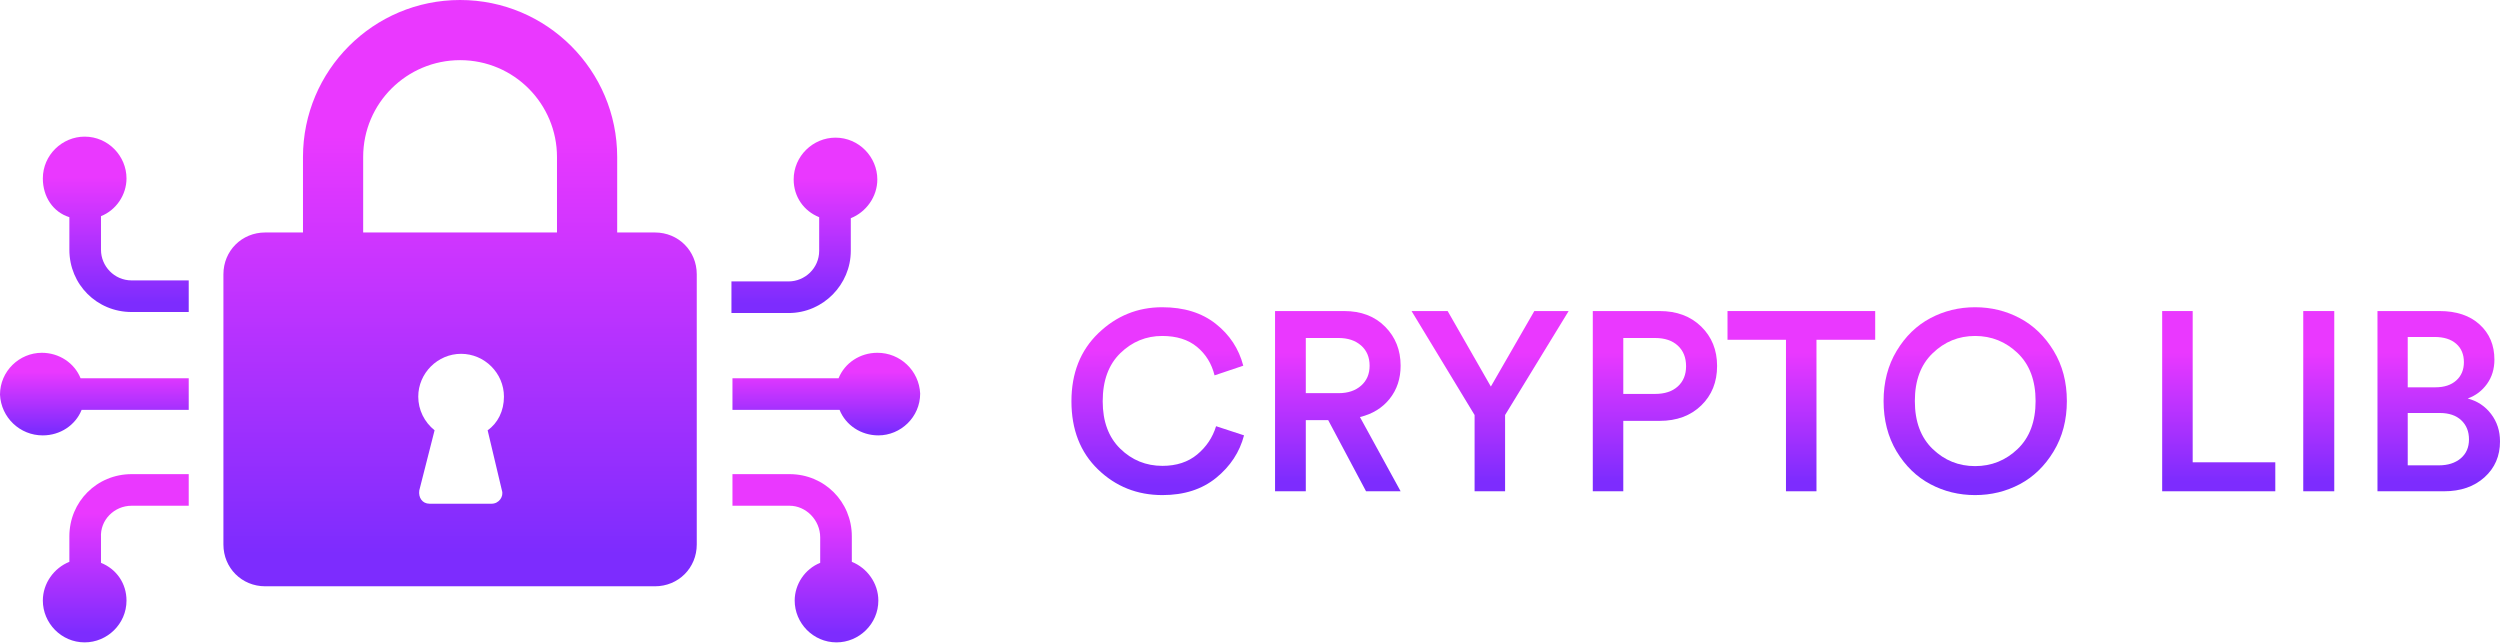
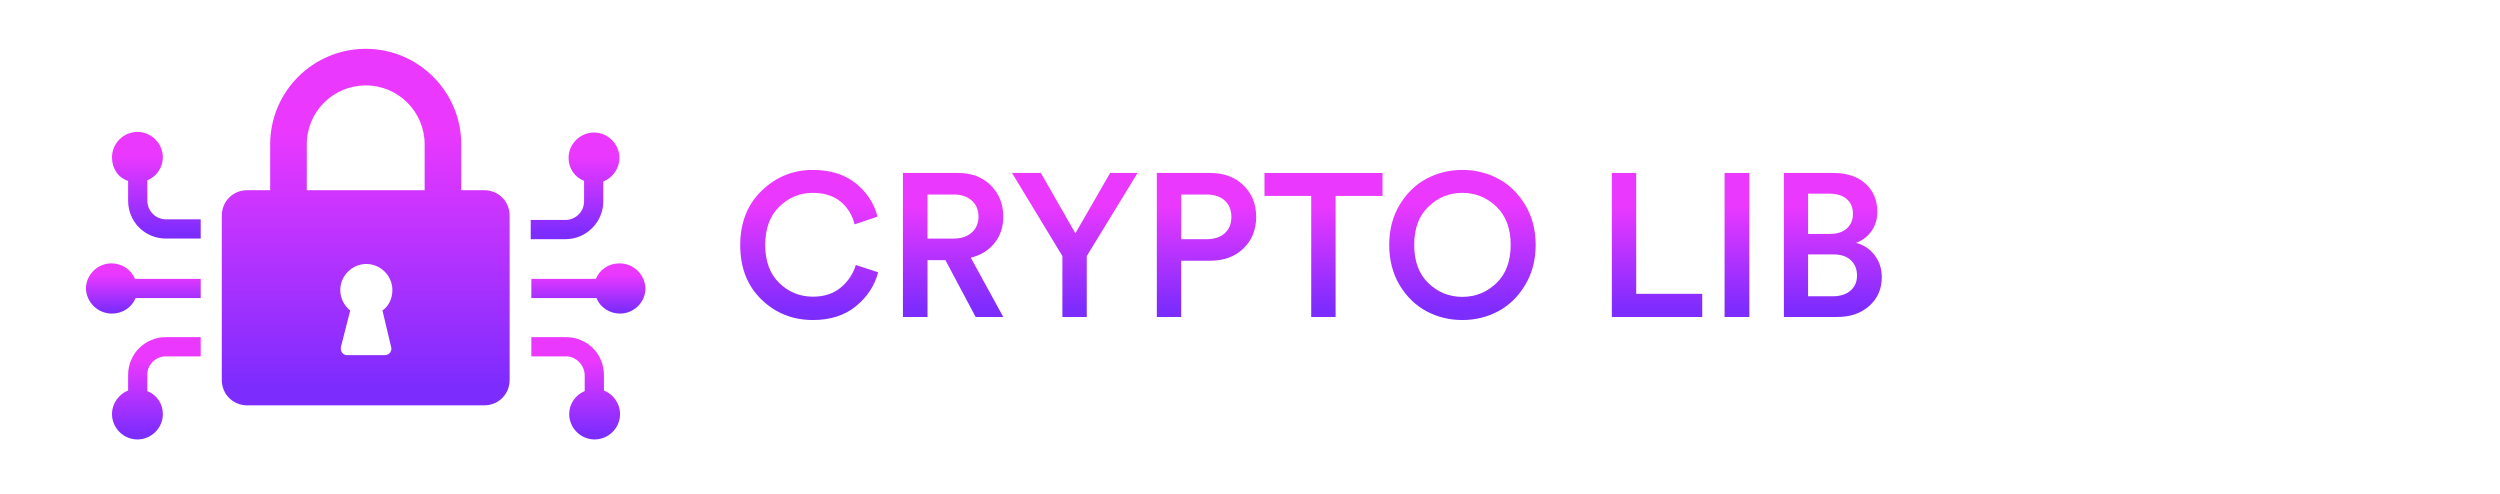
- <svg xmlns="http://www.w3.org/2000/svg" width="400px" height="103px" viewBox="0 0 400 103" version="1.1">
+ <svg xmlns="http://www.w3.org/2000/svg" width="400px" height="79px" viewBox="0 0 400 79" version="1.1">
  <defs>
    <linearGradient x1="50%" y1="23.091%" x2="50%" y2="94.501%" id="linearGradient-1">
      <stop stop-color="#EA38FF" offset="0%" />
      <stop stop-color="#7D2CFE" offset="100%" />
    </linearGradient>
    <linearGradient x1="50%" y1="23.091%" x2="50%" y2="94.501%" id="linearGradient-2">
      <stop stop-color="#EA38FF" offset="0%" />
      <stop stop-color="#7D2CFE" offset="100%" />
    </linearGradient>
    <linearGradient x1="50%" y1="23.091%" x2="50%" y2="94.501%" id="linearGradient-3">
      <stop stop-color="#EA38FF" offset="0%" />
      <stop stop-color="#7D2CFE" offset="100%" />
    </linearGradient>
    <linearGradient x1="50%" y1="23.091%" x2="50%" y2="94.501%" id="linearGradient-4">
      <stop stop-color="#EA38FF" offset="0%" />
      <stop stop-color="#7D2CFE" offset="100%" />
    </linearGradient>
    <linearGradient x1="50%" y1="23.091%" x2="50%" y2="94.501%" id="linearGradient-5">
      <stop stop-color="#EA38FF" offset="0%" />
      <stop stop-color="#7D2CFE" offset="100%" />
    </linearGradient>
    <linearGradient x1="50%" y1="23.091%" x2="50%" y2="94.501%" id="linearGradient-6">
      <stop stop-color="#EA38FF" offset="0%" />
      <stop stop-color="#7D2CFE" offset="100%" />
    </linearGradient>
    <linearGradient x1="50%" y1="23.091%" x2="50%" y2="94.501%" id="linearGradient-7">
      <stop stop-color="#EA38FF" offset="0%" />
      <stop stop-color="#7D2CFE" offset="100%" />
    </linearGradient>
    <linearGradient x1="50%" y1="23.091%" x2="50%" y2="94.501%" id="linearGradient-8">
      <stop stop-color="#EA38FF" offset="0%" />
      <stop stop-color="#7D2CFE" offset="100%" />
    </linearGradient>
    <linearGradient x1="50%" y1="23.091%" x2="50%" y2="94.501%" id="linearGradient-9">
      <stop stop-color="#EA38FF" offset="0%" />
      <stop stop-color="#7D2CFE" offset="100%" />
    </linearGradient>
    <linearGradient x1="50%" y1="23.091%" x2="50%" y2="94.501%" id="linearGradient-10">
      <stop stop-color="#EA38FF" offset="0%" />
      <stop stop-color="#7D2CFE" offset="100%" />
    </linearGradient>
    <linearGradient x1="50%" y1="23.091%" x2="50%" y2="94.501%" id="linearGradient-11">
      <stop stop-color="#EA38FF" offset="0%" />
      <stop stop-color="#7D2CFE" offset="100%" />
    </linearGradient>
    <linearGradient x1="50%" y1="23.091%" x2="50%" y2="94.501%" id="linearGradient-12">
      <stop stop-color="#EA38FF" offset="0%" />
      <stop stop-color="#7D2CFE" offset="100%" />
    </linearGradient>
    <linearGradient x1="50%" y1="23.091%" x2="50%" y2="94.501%" id="linearGradient-13">
      <stop stop-color="#EA38FF" offset="0%" />
      <stop stop-color="#7D2CFE" offset="100%" />
    </linearGradient>
    <linearGradient x1="50%" y1="23.091%" x2="50%" y2="94.501%" id="linearGradient-14">
      <stop stop-color="#EA38FF" offset="0%" />
      <stop stop-color="#7D2CFE" offset="100%" />
    </linearGradient>
  </defs>
-   <g id="Page-1" stroke="none" stroke-width="1" fill="none" fill-rule="evenodd">
-     <g id="crypto-lib-small" transform="translate(0, -0)" fill-rule="nonzero">
-       <g id="Group">
-         <path d="M11.099,34.749 L11.099,39.97 C11.099,45.517 15.506,49.922 21.056,49.922 L30.196,49.922 L30.196,44.864 L21.056,44.864 C18.281,44.864 16.159,42.58 16.159,39.97 L16.159,34.586 C18.607,33.607 20.24,31.16 20.24,28.55 C20.24,24.961 17.301,21.861 13.548,21.861 C9.957,21.861 6.855,24.798 6.855,28.55 C6.855,31.487 8.488,33.934 11.099,34.749" id="Path" fill="url(#linearGradient-1)" />
-         <path d="M21.056,80.919 L30.196,80.919 L30.196,75.862 L21.056,75.862 C15.506,75.862 11.099,80.266 11.099,85.813 L11.099,89.892 C8.651,90.87 6.855,93.317 6.855,96.091 C6.855,99.68 9.793,102.78 13.548,102.78 C17.138,102.78 20.24,99.843 20.24,96.091 C20.24,93.317 18.607,91.034 16.159,90.055 L16.159,85.976 C15.996,83.203 18.281,80.919 21.056,80.919" id="Path" fill="url(#linearGradient-2)" />
-         <path d="M6.855,69.662 C9.63,69.662 12.078,68.03 13.058,65.583 L30.196,65.583 L30.196,60.526 L12.895,60.526 C11.915,58.079 9.467,56.447 6.692,56.447 C3.101,56.447 2.77868358e-15,59.384 2.77868358e-15,63.137 C0.165,66.798 3.19,69.677 6.855,69.663" id="Path" fill="url(#linearGradient-3)" />
-         <path d="M136.128,40.133 L136.128,34.912 C138.576,33.934 140.372,31.487 140.372,28.713 C140.372,25.124 137.434,22.024 133.679,22.024 C130.089,22.024 126.987,24.961 126.987,28.713 C126.987,31.487 128.619,33.77 131.068,34.749 L131.068,40.133 C131.068,42.906 128.783,45.027 126.171,45.027 L117.031,45.027 L117.031,50.085 L126.171,50.085 C131.72,50.085 136.128,45.517 136.128,40.133" id="Path" fill="url(#linearGradient-1)" />
-         <path d="M131.231,85.976 L131.231,90.055 C128.783,91.034 127.15,93.481 127.15,96.091 C127.15,99.68 130.089,102.78 133.843,102.78 C137.434,102.78 140.535,99.843 140.535,96.091 C140.535,93.317 138.739,90.87 136.291,89.892 L136.291,85.813 C136.291,80.266 131.884,75.862 126.334,75.862 L117.194,75.862 L117.194,80.919 L126.334,80.919 C128.946,80.919 131.231,83.203 131.231,85.976" id="Path" fill="url(#linearGradient-2)" />
-         <path d="M140.372,56.447 C137.597,56.447 135.149,58.079 134.169,60.526 L117.194,60.526 L117.194,65.583 L134.332,65.583 C135.312,68.03 137.76,69.662 140.535,69.662 C144.126,69.662 147.227,66.725 147.227,62.973 C147.061,59.311 144.037,56.433 140.372,56.447" id="Path" fill="url(#linearGradient-4)" />
-         <path d="M42.438,93.807 L104.789,93.807 C108.543,93.807 111.481,90.87 111.481,87.118 L111.481,43.885 C111.481,40.133 108.543,37.197 104.789,37.197 L98.75,37.197 L98.75,25.124 C98.75,11.257 87.487,1.74556904e-15 73.613,1.74556904e-15 C59.739,1.74556904e-15 48.477,11.257 48.477,25.124 L48.477,37.197 L42.438,37.197 C38.684,37.197 35.746,40.133 35.746,43.885 L35.746,87.118 C35.746,90.87 38.684,93.807 42.438,93.807 L42.438,93.807 Z M80.306,78.471 C80.632,79.45 79.816,80.593 78.673,80.593 L68.717,80.593 C67.574,80.593 66.921,79.613 67.084,78.471 L69.533,68.846 C67.901,67.541 66.921,65.583 66.921,63.462 C66.921,59.71 70.023,56.611 73.777,56.611 C77.531,56.611 80.632,59.71 80.632,63.462 C80.632,65.746 79.652,67.704 78.021,68.846 L80.306,78.471 Z M58.107,25.124 C58.107,16.478 65.126,9.625 73.613,9.625 C82.264,9.625 89.119,16.641 89.119,25.124 L89.119,37.197 L58.107,37.197 L58.107,25.124 L58.107,25.124 Z" id="Shape" fill="url(#linearGradient-5)" />
+   <g id="Crypto-Logos" stroke="none" stroke-width="1" fill="none" fill-rule="evenodd">
+     <g id="crypto-lib-small">
+       <polygon id="Path" points="0 0 400 0 400 78.125 0 78.125" />
+       <g id="CRYPTO-LIB-LOCK" transform="translate(13.75, 7.8125)" fill-rule="nonzero">
+         <path d="M6.749,21.131 L6.749,24.306 C6.749,27.679 9.429,30.357 12.804,30.357 L18.362,30.357 L18.362,27.282 L12.804,27.282 C11.116,27.282 9.826,25.893 9.826,24.306 L9.826,21.032 C11.315,20.437 12.308,18.949 12.308,17.361 C12.308,15.179 10.521,13.294 8.238,13.294 C6.055,13.294 4.169,15.079 4.169,17.361 C4.169,19.147 5.161,20.635 6.749,21.131" id="Path" fill="url(#linearGradient-1)" />
+         <path d="M12.804,49.206 L18.362,49.206 L18.362,46.131 L12.804,46.131 C9.429,46.131 6.749,48.81 6.749,52.183 L6.749,54.663 C5.26,55.258 4.169,56.746 4.169,58.433 C4.169,60.615 5.955,62.5 8.238,62.5 C10.422,62.5 12.308,60.714 12.308,58.433 C12.308,56.746 11.315,55.357 9.826,54.762 L9.826,52.282 C9.727,50.595 11.116,49.206 12.804,49.206" id="Path" fill="url(#linearGradient-2)" />
+         <path d="M4.169,42.361 C5.856,42.361 7.345,41.369 7.94,39.881 L18.362,39.881 L18.362,36.806 L7.841,36.806 C7.246,35.317 5.757,34.325 4.07,34.325 C1.886,34.326 1.68970858e-15,36.111 1.68970858e-15,38.393 C0.101,40.62 1.94,42.371 4.169,42.362" id="Path" fill="url(#linearGradient-3)" />
+         <path d="M82.779,24.405 L82.779,21.23 C84.268,20.635 85.36,19.147 85.36,17.46 C85.36,15.278 83.573,13.393 81.29,13.393 C79.106,13.393 77.221,15.179 77.221,17.46 C77.221,19.147 78.213,20.536 79.702,21.131 L79.702,24.405 C79.702,26.091 78.312,27.381 76.724,27.381 L71.166,27.381 L71.166,30.456 L76.724,30.456 C80.099,30.456 82.779,27.679 82.779,24.405" id="Path" fill="url(#linearGradient-1)" />
+         <path d="M79.801,52.282 L79.801,54.762 C78.312,55.357 77.32,56.845 77.32,58.433 C77.32,60.615 79.106,62.5 81.389,62.5 C83.573,62.5 85.459,60.714 85.459,58.433 C85.459,56.746 84.367,55.258 82.878,54.663 L82.878,52.183 C82.878,48.81 80.198,46.131 76.823,46.131 L71.265,46.131 L71.265,49.206 L76.823,49.206 C78.412,49.206 79.801,50.595 79.801,52.282" id="Path" fill="url(#linearGradient-2)" />
+         <path d="M85.36,34.325 C83.672,34.325 82.183,35.317 81.588,36.806 L71.265,36.806 L71.265,39.881 L81.687,39.881 C82.283,41.369 83.771,42.361 85.459,42.361 C87.642,42.361 89.528,40.575 89.528,38.294 C89.427,36.067 87.588,34.316 85.36,34.325" id="Path" fill="url(#linearGradient-4)" />
+         <path d="M25.806,57.044 L63.722,57.044 C66.005,57.044 67.791,55.258 67.791,52.976 L67.791,26.687 C67.791,24.405 66.005,22.619 63.722,22.619 L60.049,22.619 L60.049,15.278 C60.049,6.845 53.201,-3.37941716e-15 44.764,-3.37941716e-15 C36.327,-3.37941716e-15 29.479,6.845 29.479,15.278 L29.479,22.619 L25.806,22.619 C23.523,22.619 21.737,24.405 21.737,26.687 L21.737,52.976 C21.737,55.258 23.523,57.044 25.806,57.044 L25.806,57.044 Z M48.834,47.718 C49.032,48.313 48.536,49.008 47.841,49.008 L41.786,49.008 C41.092,49.008 40.695,48.413 40.794,47.718 L42.283,41.865 C41.29,41.071 40.695,39.881 40.695,38.591 C40.695,36.31 42.58,34.425 44.863,34.425 C47.146,34.425 49.032,36.31 49.032,38.591 C49.032,39.98 48.436,41.171 47.444,41.865 L48.834,47.718 Z M35.335,15.278 C35.335,10.02 39.603,5.853 44.764,5.853 C50.025,5.853 54.193,10.119 54.193,15.278 L54.193,22.619 L35.335,22.619 L35.335,15.278 L35.335,15.278 Z" id="Shape" fill="url(#linearGradient-5)" />
      </g>
-       <g id="CRYPTO-LIB" transform="translate(171.4304, 49.15843)">
-         <path d="M14.56,30.056 C10.52,30.056 7.083,28.686 4.25,25.948 C1.417,23.209 0,19.576 0,15.048 C0,10.547 1.437,6.914 4.311,4.148 C7.185,1.383 10.588,0 14.519,0 C17.99,0 20.844,0.881 23.081,2.644 C25.318,4.406 26.788,6.643 27.493,9.354 L22.898,10.9 C22.437,9.029 21.501,7.511 20.091,6.345 C18.681,5.179 16.824,4.596 14.519,4.596 C11.944,4.596 9.714,5.511 7.829,7.341 C5.945,9.171 5.003,11.74 5.003,15.048 C5.003,18.275 5.938,20.803 7.809,22.633 C9.68,24.463 11.93,25.379 14.56,25.379 C16.811,25.379 18.668,24.768 20.132,23.548 C21.596,22.328 22.599,20.823 23.142,19.034 L27.615,20.498 C26.91,23.182 25.426,25.446 23.162,27.29 C20.898,29.134 18.031,30.056 14.56,30.056 Z" id="Path" fill="url(#linearGradient-6)" />
-         <path d="M47.137,29.446 L41.077,18.058 L37.498,18.058 L37.498,29.446 L32.577,29.446 L32.577,0.61 L43.64,0.61 C46.351,0.61 48.534,1.444 50.188,3.111 C51.842,4.779 52.669,6.86 52.669,9.354 C52.669,11.415 52.086,13.177 50.92,14.641 C49.754,16.106 48.168,17.082 46.161,17.57 L52.669,29.446 L47.137,29.446 Z M37.498,13.747 L42.745,13.747 C44.236,13.747 45.436,13.347 46.344,12.547 C47.253,11.747 47.707,10.683 47.707,9.354 C47.707,7.999 47.253,6.921 46.344,6.121 C45.436,5.321 44.236,4.921 42.745,4.921 L37.498,4.921 L37.498,13.747 Z" id="Shape" fill="url(#linearGradient-7)" />
-         <polygon id="Path" fill="url(#linearGradient-8)" points="64.504 17.244 54.417 0.61 60.193 0.61 67.107 12.689 74.061 0.61 79.552 0.61 69.384 17.244 69.384 29.446 64.504 29.446" />
-         <path d="M88.296,13.869 L93.38,13.869 C94.926,13.869 96.139,13.469 97.02,12.669 C97.901,11.869 98.342,10.791 98.342,9.436 C98.342,8.053 97.901,6.955 97.02,6.141 C96.139,5.328 94.926,4.921 93.38,4.921 L88.296,4.921 L88.296,13.869 Z M94.112,18.18 L88.296,18.18 L88.296,29.446 L83.416,29.446 L83.416,0.61 L94.112,0.61 C96.851,0.61 99.067,1.437 100.762,3.091 C102.456,4.745 103.304,6.846 103.304,9.395 C103.304,11.971 102.456,14.079 100.762,15.719 C99.067,17.36 96.851,18.18 94.112,18.18 Z" id="Shape" fill="url(#linearGradient-9)" />
-         <polygon id="Path" fill="url(#linearGradient-10)" points="128.601 5.206 119.206 5.206 119.206 29.446 114.325 29.446 114.325 5.206 104.971 5.206 104.971 0.61 128.601 0.61" />
-         <path d="M137.793,7.361 C135.895,9.178 134.946,11.727 134.946,15.008 C134.946,18.288 135.895,20.844 137.793,22.674 C139.69,24.504 141.954,25.419 144.585,25.419 C147.215,25.419 149.485,24.504 151.397,22.674 C153.308,20.844 154.264,18.288 154.264,15.008 C154.264,11.727 153.308,9.171 151.397,7.341 C149.485,5.511 147.215,4.596 144.585,4.596 C141.954,4.596 139.69,5.518 137.793,7.361 Z M132.017,23.06 C130.634,20.729 129.943,18.044 129.943,15.008 C129.943,11.971 130.641,9.293 132.038,6.975 C133.434,4.657 135.23,2.915 137.426,1.749 C139.623,0.583 142.009,0 144.585,0 C147.16,0 149.546,0.583 151.743,1.749 C153.939,2.915 155.742,4.657 157.152,6.975 C158.562,9.293 159.267,11.971 159.267,15.008 C159.267,18.044 158.562,20.729 157.152,23.06 C155.742,25.392 153.939,27.141 151.743,28.307 C149.546,29.473 147.16,30.056 144.585,30.056 C142.009,30.056 139.623,29.473 137.426,28.307 C135.23,27.141 133.427,25.392 132.017,23.06 Z" id="Shape" fill="url(#linearGradient-11)" />
-         <polygon id="Path" fill="url(#linearGradient-12)" points="192.617 29.446 174.518 29.446 174.518 0.61 179.399 0.61 179.399 24.809 192.617 24.809" />
-         <polygon id="Path" fill="url(#linearGradient-13)" points="202.052 29.446 197.09 29.446 197.09 0.61 202.052 0.61" />
-         <path d="M208.966,0.61 L218.89,0.61 C221.601,0.61 223.743,1.329 225.316,2.766 C226.889,4.203 227.675,6.073 227.675,8.378 C227.675,9.869 227.282,11.164 226.495,12.262 C225.709,13.36 224.679,14.14 223.404,14.601 C224.95,15.008 226.197,15.834 227.146,17.082 C228.095,18.329 228.57,19.793 228.57,21.474 C228.57,23.806 227.743,25.717 226.089,27.209 C224.435,28.7 222.279,29.446 219.622,29.446 L208.966,29.446 L208.966,0.61 Z M213.806,12.811 L218.239,12.811 C219.649,12.811 220.761,12.445 221.574,11.713 C222.388,10.981 222.794,10.005 222.794,8.785 C222.794,7.538 222.381,6.555 221.554,5.836 C220.727,5.118 219.581,4.758 218.117,4.758 L213.806,4.758 L213.806,12.811 Z M213.806,25.297 L218.768,25.297 C220.232,25.297 221.405,24.924 222.286,24.179 C223.167,23.433 223.608,22.423 223.608,21.149 C223.608,19.874 223.194,18.851 222.367,18.078 C221.54,17.305 220.395,16.919 218.931,16.919 L213.806,16.919 L213.806,25.297 Z" id="Shape" fill="url(#linearGradient-14)" />
+       <g id="CRYPTO-LIB-OUTLINES" transform="translate(118.4375, 27.1875)" fill-rule="nonzero">
+         <path d="M11.635,24.017 C8.407,24.017 5.66,22.923 3.396,20.735 C1.132,18.547 0,15.643 0,12.025 C0,8.428 1.148,5.525 3.445,3.315 C5.742,1.105 8.461,0 11.602,0 C14.376,0 16.656,0.704 18.444,2.112 C20.231,3.521 21.407,5.308 21.97,7.475 L18.297,8.71 C17.929,7.215 17.182,6.002 16.055,5.07 C14.928,4.138 13.444,3.672 11.602,3.672 C9.544,3.672 7.762,4.404 6.256,5.866 C4.75,7.329 3.998,9.382 3.998,12.025 C3.998,14.603 4.745,16.624 6.24,18.086 C7.735,19.549 9.533,20.28 11.635,20.28 C13.433,20.28 14.918,19.793 16.087,18.817 C17.258,17.843 18.059,16.64 18.492,15.21 L22.067,16.38 C21.504,18.525 20.318,20.334 18.509,21.808 C16.7,23.281 14.408,24.017 11.635,24.017 Z" id="Path" fill="url(#linearGradient-6)" />
+         <path d="M37.667,23.53 L32.825,14.43 L29.965,14.43 L29.965,23.53 L26.032,23.53 L26.032,0.487 L34.873,0.487 C37.039,0.487 38.783,1.154 40.105,2.486 C41.427,3.819 42.087,5.482 42.087,7.475 C42.087,9.122 41.622,10.53 40.69,11.7 C39.758,12.87 38.491,13.65 36.888,14.04 L42.087,23.53 L37.667,23.53 Z M29.965,10.985 L34.157,10.985 C35.349,10.985 36.308,10.665 37.034,10.026 C37.76,9.387 38.123,8.537 38.123,7.475 C38.123,6.392 37.76,5.53 37.034,4.891 C36.308,4.252 35.349,3.933 34.157,3.933 L29.965,3.933 L29.965,10.985 Z" id="Shape" fill="url(#linearGradient-7)" />
+         <polygon id="Path" fill="url(#linearGradient-8)" points="51.545 13.78 43.485 0.487 48.1 0.487 53.625 10.14 59.182 0.487 63.57 0.487 55.445 13.78 55.445 23.53 51.545 23.53" />
+         <path d="M70.558,11.082 L74.62,11.082 C75.855,11.082 76.825,10.763 77.529,10.124 C78.233,9.485 78.585,8.623 78.585,7.54 C78.585,6.435 78.233,5.558 77.529,4.907 C76.825,4.258 75.855,3.933 74.62,3.933 L70.558,3.933 L70.558,11.082 Z M75.205,14.527 L70.558,14.527 L70.558,23.53 L66.657,23.53 L66.657,0.487 L75.205,0.487 C77.393,0.487 79.165,1.148 80.519,2.47 C81.873,3.792 82.55,5.471 82.55,7.508 C82.55,9.566 81.873,11.25 80.519,12.561 C79.165,13.872 77.393,14.527 75.205,14.527 Z" id="Shape" fill="url(#linearGradient-9)" />
+         <polygon id="Path" fill="url(#linearGradient-10)" points="102.765 4.16 95.257 4.16 95.257 23.53 91.358 23.53 91.358 4.16 83.882 4.16 83.882 0.487 102.765 0.487" />
+         <path d="M110.11,5.883 C108.593,7.334 107.835,9.371 107.835,11.992 C107.835,14.614 108.593,16.656 110.11,18.119 C111.627,19.581 113.436,20.312 115.537,20.312 C117.639,20.312 119.454,19.581 120.981,18.119 C122.509,16.656 123.272,14.614 123.272,11.992 C123.272,9.371 122.509,7.329 120.981,5.866 C119.454,4.404 117.639,3.672 115.537,3.672 C113.436,3.672 111.627,4.409 110.11,5.883 Z M105.495,18.427 C104.39,16.564 103.838,14.419 103.838,11.992 C103.838,9.566 104.395,7.426 105.511,5.574 C106.627,3.721 108.062,2.329 109.817,1.397 C111.573,0.466 113.479,0 115.537,0 C117.596,0 119.502,0.466 121.257,1.397 C123.013,2.329 124.453,3.721 125.58,5.574 C126.707,7.426 127.27,9.566 127.27,11.992 C127.27,14.419 126.707,16.564 125.58,18.427 C124.453,20.291 123.013,21.688 121.257,22.62 C119.502,23.552 117.596,24.017 115.537,24.017 C113.479,24.017 111.573,23.552 109.817,22.62 C108.062,21.688 106.622,20.291 105.495,18.427 Z" id="Shape" fill="url(#linearGradient-11)" />
+         <polygon id="Path" fill="url(#linearGradient-12)" points="153.92 23.53 139.458 23.53 139.458 0.487 143.357 0.487 143.357 19.825 153.92 19.825" />
+         <polygon id="Path" fill="url(#linearGradient-13)" points="161.46 23.53 157.495 23.53 157.495 0.487 161.46 0.487" />
+         <path d="M166.985,0.487 L174.915,0.487 C177.082,0.487 178.793,1.062 180.05,2.21 C181.307,3.358 181.935,4.853 181.935,6.695 C181.935,7.887 181.621,8.921 180.993,9.799 C180.364,10.676 179.541,11.299 178.523,11.668 C179.757,11.992 180.754,12.653 181.512,13.65 C182.271,14.647 182.65,15.817 182.65,17.16 C182.65,19.023 181.989,20.551 180.667,21.742 C179.346,22.934 177.623,23.53 175.5,23.53 L166.985,23.53 L166.985,0.487 Z M170.852,10.238 L174.395,10.238 C175.522,10.238 176.41,9.945 177.06,9.36 C177.71,8.775 178.035,7.995 178.035,7.02 C178.035,6.023 177.705,5.238 177.044,4.664 C176.383,4.09 175.468,3.803 174.298,3.803 L170.852,3.803 L170.852,10.238 Z M170.852,20.215 L174.817,20.215 C175.988,20.215 176.925,19.917 177.629,19.321 C178.333,18.725 178.685,17.918 178.685,16.9 C178.685,15.882 178.355,15.064 177.694,14.446 C177.033,13.829 176.118,13.52 174.947,13.52 L170.852,13.52 L170.852,20.215 Z" id="Shape" fill="url(#linearGradient-14)" />
      </g>
    </g>
  </g>
</svg>
